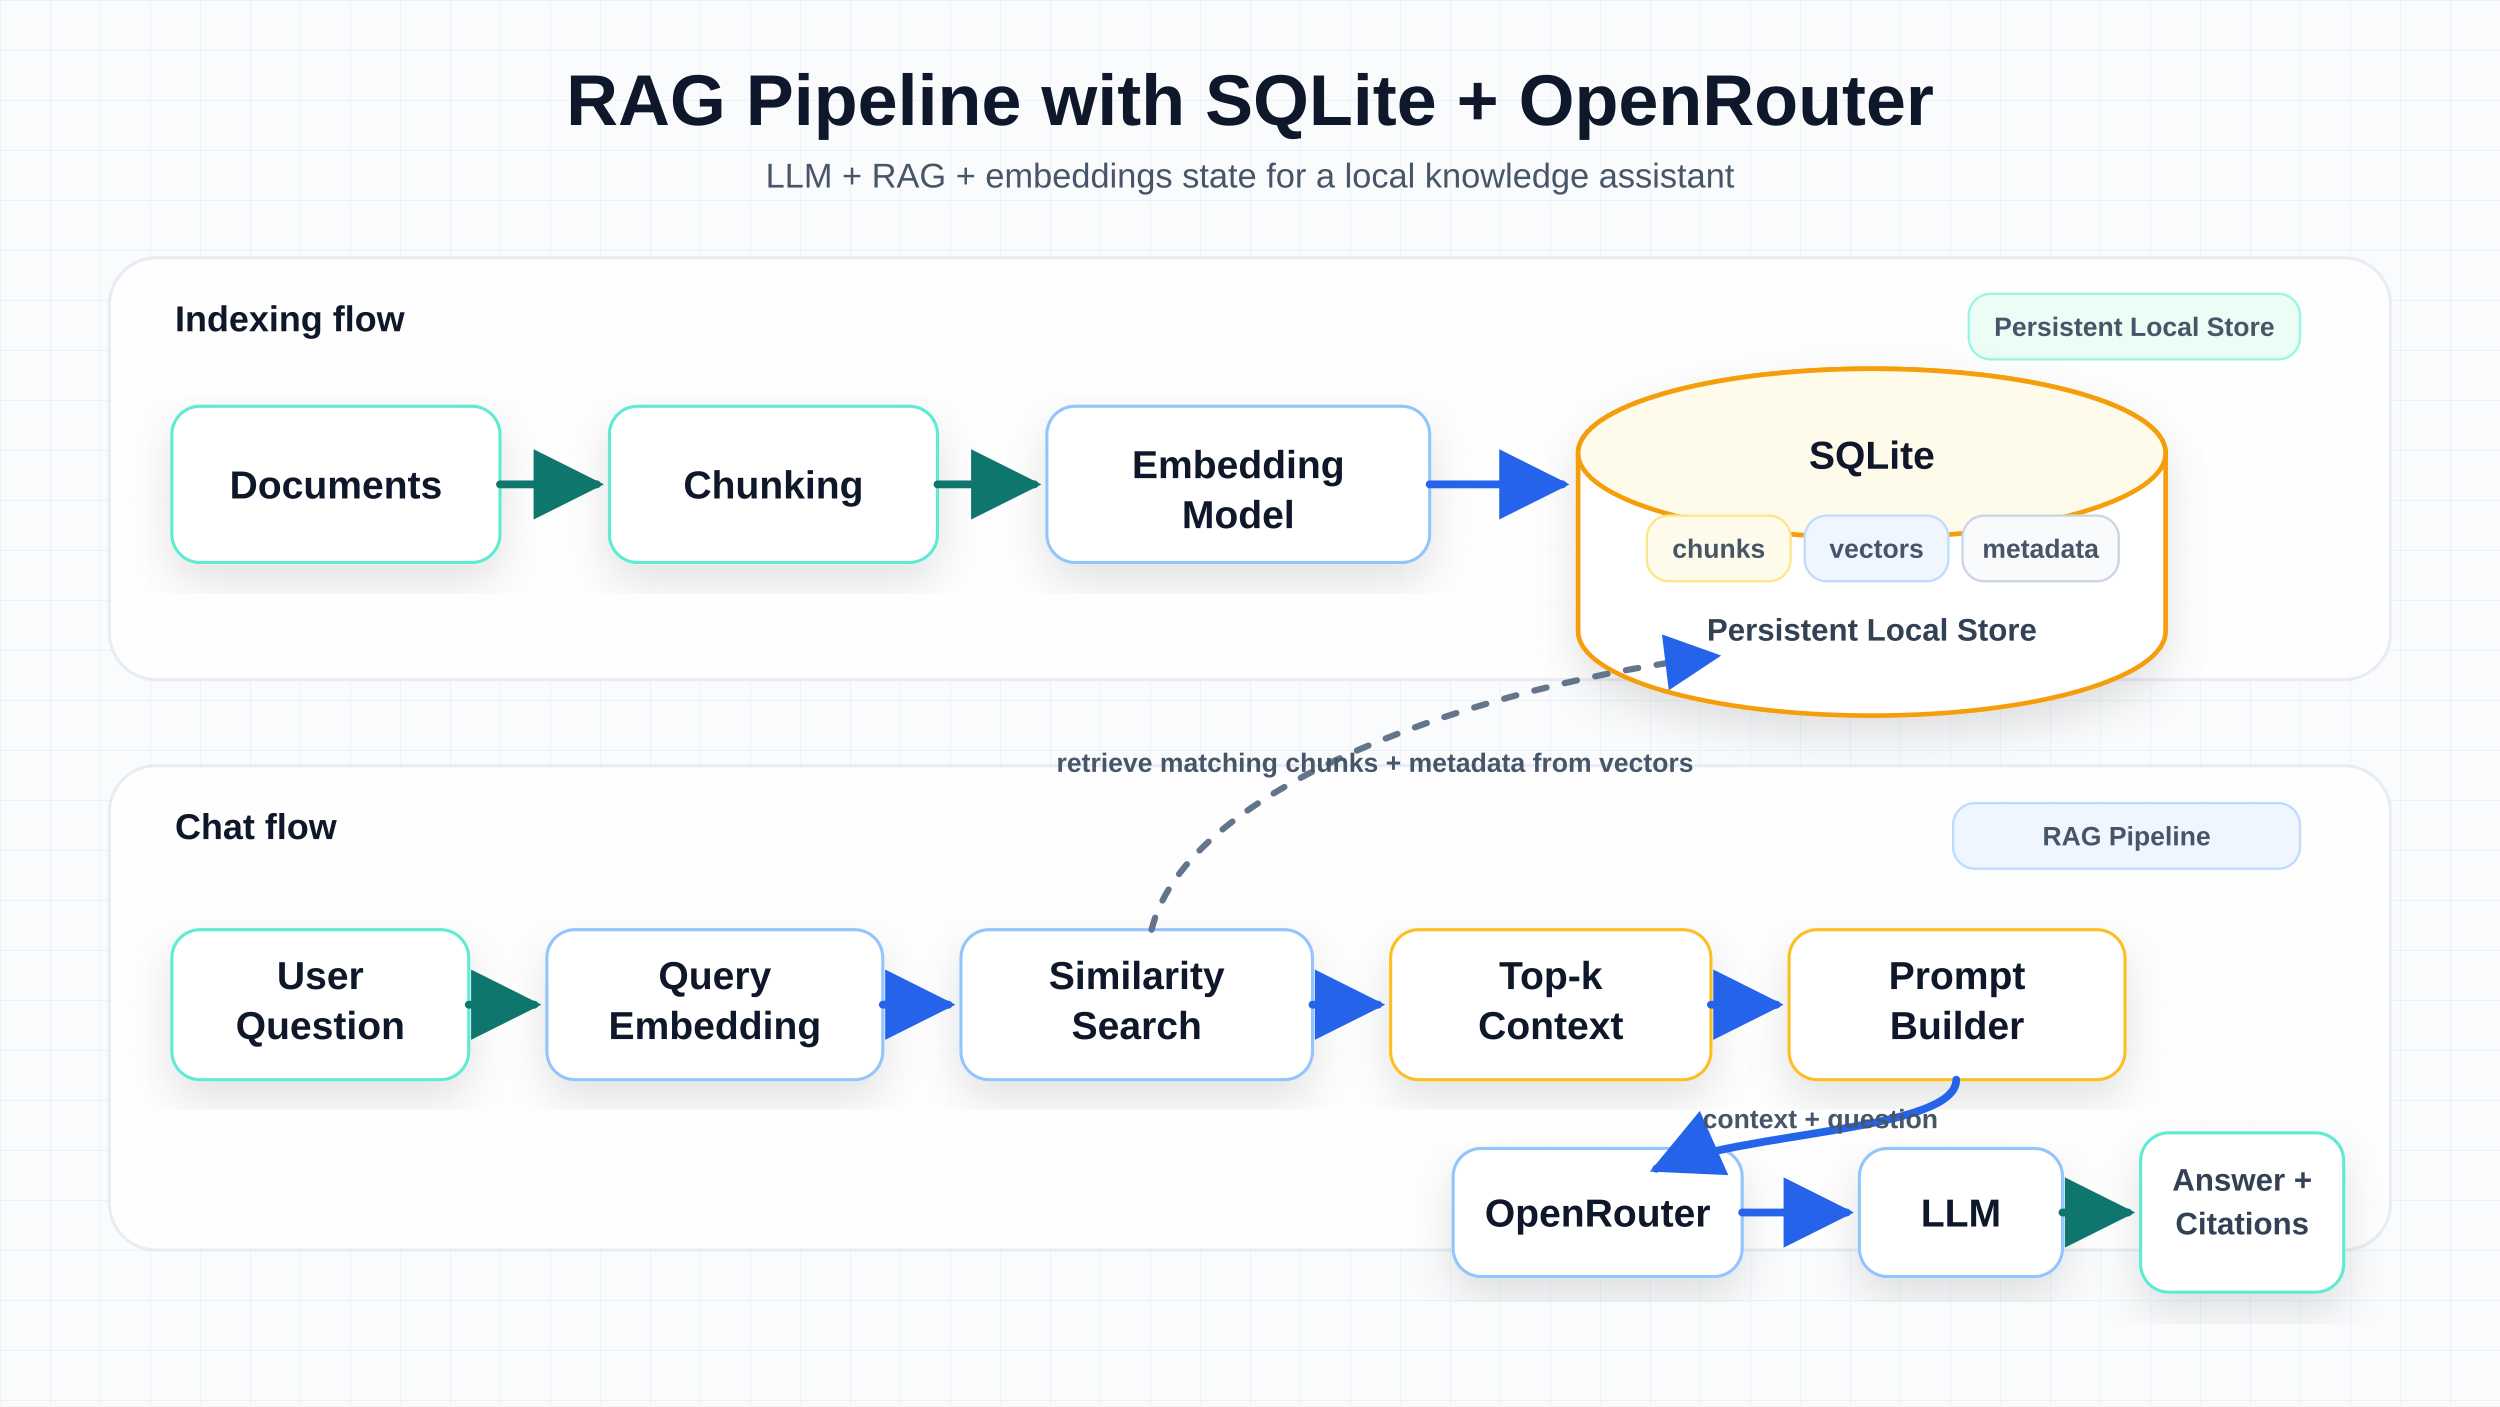
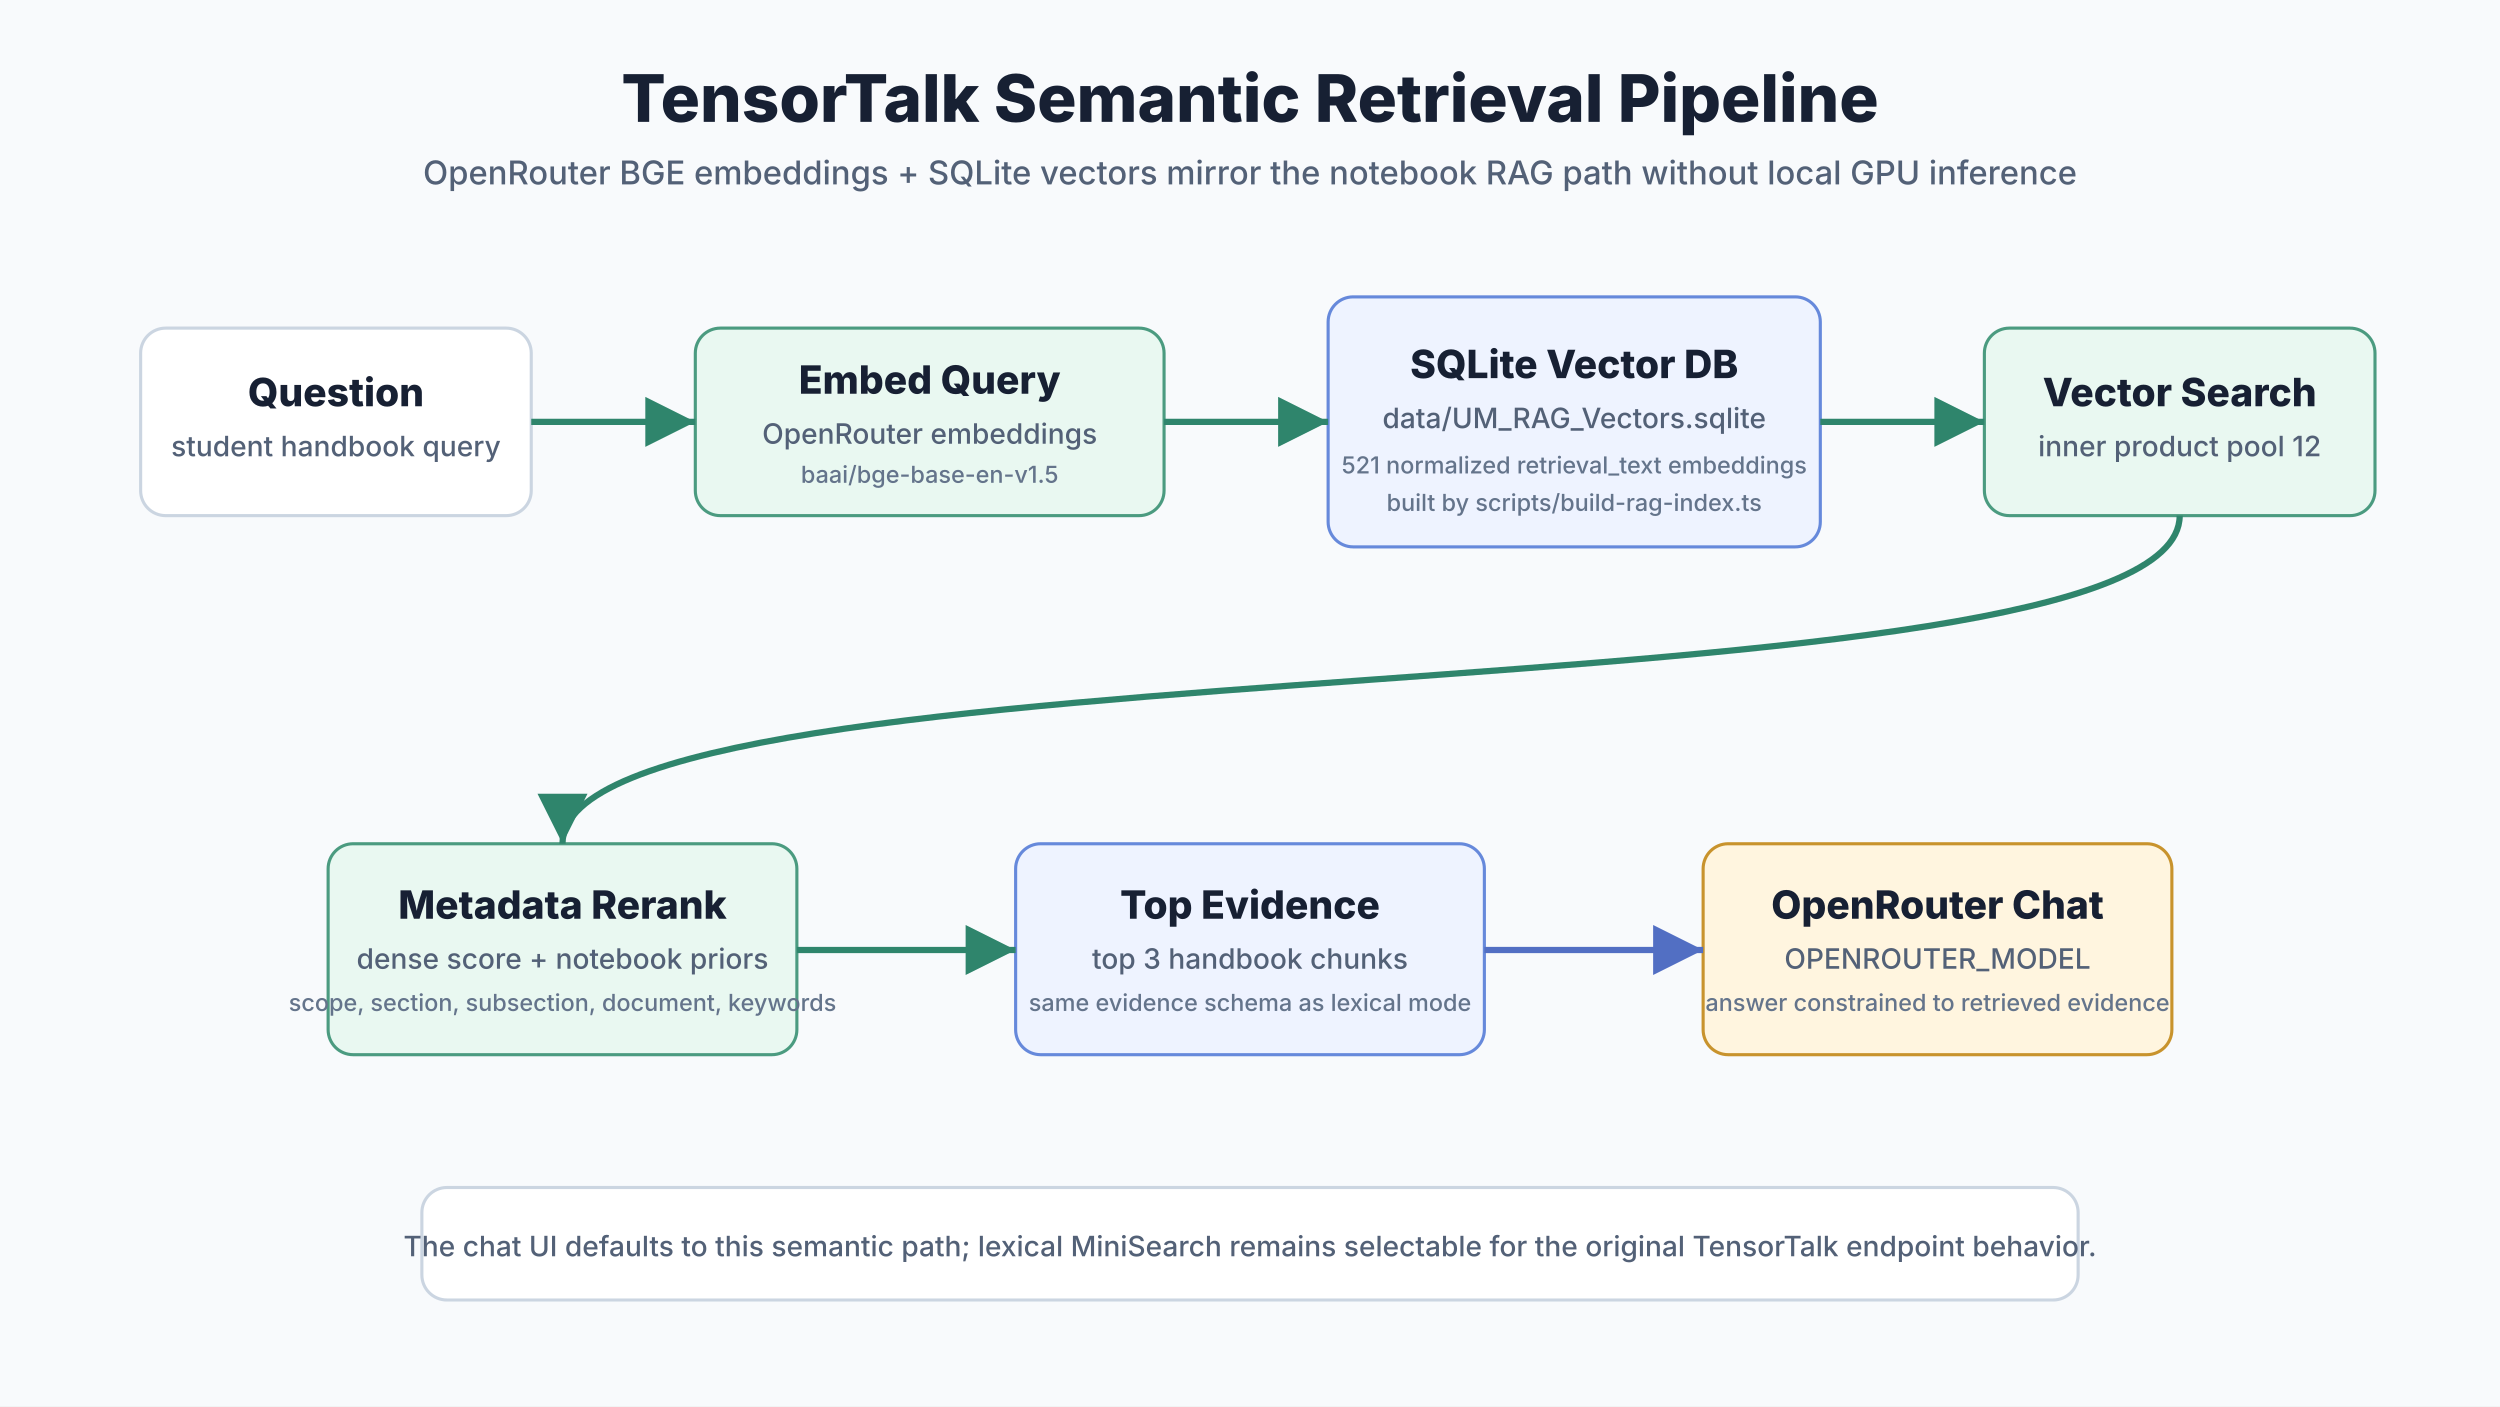
- <svg xmlns="http://www.w3.org/2000/svg" width="1600" height="900" viewBox="0 0 1600 900" fill="none" role="img" aria-labelledby="title desc">
+ <svg xmlns="http://www.w3.org/2000/svg" width="1600" height="900" viewBox="0 0 1600 900" role="img" aria-labelledby="title desc">
  <defs>
-     <pattern id="grid" width="32" height="32" patternUnits="userSpaceOnUse">
-       <path d="M 32 0 L 0 0 0 32" fill="none" stroke="#E7ECEF" stroke-width="1" />
-     </pattern>
-     <filter id="shadow" x="-20%" y="-20%" width="140%" height="140%">
-       <feDropShadow dx="0" dy="12" stdDeviation="14" flood-color="#0F172A" flood-opacity="0.11" />
-     </filter>
-     <marker id="arrowBlue" viewBox="0 0 10 10" refX="9" refY="5" markerWidth="9" markerHeight="9" orient="auto-start-reverse">
-       <path d="M 0 0 L 10 5 L 0 10 z" fill="#2563EB" />
+     <style>
+       .bg { fill: #f8fafc; }
+       .panel { fill: #ffffff; stroke: #cbd5e1; stroke-width: 2; }
+       .semantic { fill: #e9f8f1; stroke: #4b9b80; stroke-width: 2; }
+       .data { fill: #eef3ff; stroke: #6689db; stroke-width: 2; }
+       .model { fill: #fff5df; stroke: #c8932d; stroke-width: 2; }
+       .title { font: 800 42px Inter, Arial, sans-serif; fill: #172033; }
+       .subtitle { font: 500 21px Inter, Arial, sans-serif; fill: #536177; }
+       .label { font: 800 25px Inter, Arial, sans-serif; fill: #172033; }
+       .small { font: 500 18px Inter, Arial, sans-serif; fill: #536177; }
+       .tiny { font: 500 15px Inter, Arial, sans-serif; fill: #64748b; }
+       .arrow { stroke: #526fc3; stroke-width: 4; fill: none; marker-end: url(#arrow); }
+       .greenArrow { stroke: #2f856c; stroke-width: 4; fill: none; marker-end: url(#greenArrow); }
+     </style>
+     <marker id="arrow" markerWidth="12" markerHeight="12" refX="10" refY="6" orient="auto">
+       <path d="M2,2 L10,6 L2,10 Z" fill="#526fc3" />
    </marker>
-     <marker id="arrowTeal" viewBox="0 0 10 10" refX="9" refY="5" markerWidth="9" markerHeight="9" orient="auto-start-reverse">
-       <path d="M 0 0 L 10 5 L 0 10 z" fill="#0F766E" />
+     <marker id="greenArrow" markerWidth="12" markerHeight="12" refX="10" refY="6" orient="auto">
+       <path d="M2,2 L10,6 L2,10 Z" fill="#2f856c" />
    </marker>
-     <style>
-       .bg { fill: #FAFBFC; }
-       .grid { fill: url(#grid); opacity: 0.8; }
-       text { font-family: Arial, Helvetica, sans-serif; }
-       .title { font-size: 46px; font-weight: 700; fill: #0F172A; }
-       .subtitle { font-size: 22px; font-weight: 500; fill: #475569; }
-       .lane-title { font-size: 23px; font-weight: 700; fill: #0F172A; }
-       .label { font-size: 25px; font-weight: 700; fill: #0F172A; }
-       .small { font-size: 20px; font-weight: 600; fill: #334155; }
-       .tiny { font-size: 17px; font-weight: 700; fill: #475569; }
-       .box { fill: #FFFFFF; stroke: #CBD5E1; stroke-width: 2; rx: 18; filter: url(#shadow); }
-       .box-blue { stroke: #93C5FD; }
-       .box-teal { stroke: #5EEAD4; }
-       .box-amber { stroke: #FBBF24; }
-       .lane { fill: #FFFFFF; stroke: #E2E8F0; stroke-width: 2; rx: 30; opacity: 0.76; }
-       .chip { fill: #F8FAFC; stroke: #CBD5E1; stroke-width: 1.5; rx: 14; }
-       .chip-teal { fill: #ECFDF5; stroke: #99F6E4; }
-       .chip-blue { fill: #EFF6FF; stroke: #BFDBFE; }
-       .chip-amber { fill: #FFFBEB; stroke: #FDE68A; }
-       .arrow-blue { stroke: #2563EB; stroke-width: 5; stroke-linecap: round; marker-end: url(#arrowBlue); }
-       .arrow-teal { stroke: #0F766E; stroke-width: 5; stroke-linecap: round; marker-end: url(#arrowTeal); }
-       .arrow-soft { stroke: #64748B; stroke-width: 4; stroke-linecap: round; stroke-dasharray: 8 12; marker-end: url(#arrowBlue); }
-     </style>
  </defs>
  <rect class="bg" width="1600" height="900" />
-   <rect class="grid" width="1600" height="900" />
-   <text class="title" x="800" y="80" text-anchor="middle">RAG Pipeline with SQLite + OpenRouter</text>
-   <text class="subtitle" x="800" y="120" text-anchor="middle">LLM + RAG + embeddings state for a local knowledge assistant</text>
-   <rect class="lane" x="70" y="165" width="1460" height="270" />
-   <text class="lane-title" x="112" y="212">Indexing flow</text>
-   <rect class="chip chip-teal" x="1260" y="188" width="212" height="42" />
-   <text class="tiny" x="1366" y="215" text-anchor="middle">Persistent Local Store</text>
-   <rect class="box box-teal" x="110" y="260" width="210" height="100" />
-   <text class="label" x="215" y="319" text-anchor="middle">Documents</text>
-   <rect class="box box-teal" x="390" y="260" width="210" height="100" />
-   <text class="label" x="495" y="319" text-anchor="middle">Chunking</text>
-   <rect class="box box-blue" x="670" y="260" width="245" height="100" />
-   <text class="label" x="792.5" y="306" text-anchor="middle">Embedding</text>
-   <text class="label" x="792.5" y="338" text-anchor="middle">Model</text>
-   <g transform="translate(1010 236)">
-     <path d="M 0 54 C 0 24.177 84.169 0 188 0 C 291.831 0 376 24.177 376 54 V 168 C 376 197.823 291.831 222 188 222 C 84.169 222 0 197.823 0 168 Z" fill="#FFFFFF" stroke="#F59E0B" stroke-width="3" filter="url(#shadow)" />
-     <ellipse cx="188" cy="54" rx="188" ry="54" fill="#FFFBEB" stroke="#F59E0B" stroke-width="3" />
-     <text class="label" x="188" y="64" text-anchor="middle">SQLite</text>
-     <rect class="chip chip-amber" x="44" y="94" width="92" height="42" />
-     <text class="tiny" x="90" y="121" text-anchor="middle">chunks</text>
-     <rect class="chip chip-blue" x="145" y="94" width="92" height="42" />
-     <text class="tiny" x="191" y="121" text-anchor="middle">vectors</text>
-     <rect class="chip" x="246" y="94" width="100" height="42" />
-     <text class="tiny" x="296" y="121" text-anchor="middle">metadata</text>
-     <text class="small" x="188" y="174" text-anchor="middle">Persistent Local Store</text>
-   </g>
-   <line class="arrow-teal" x1="320" y1="310" x2="382" y2="310" />
-   <line class="arrow-teal" x1="600" y1="310" x2="662" y2="310" />
-   <line class="arrow-blue" x1="915" y1="310" x2="1000" y2="310" />
-   <rect class="lane" x="70" y="490" width="1460" height="310" />
-   <text class="lane-title" x="112" y="537">Chat flow</text>
-   <rect class="chip chip-blue" x="1250" y="514" width="222" height="42" />
-   <text class="tiny" x="1361" y="541" text-anchor="middle">RAG Pipeline</text>
-   <rect class="box box-teal" x="110" y="595" width="190" height="96" />
-   <text class="label" x="205" y="633" text-anchor="middle">User</text>
-   <text class="label" x="205" y="665" text-anchor="middle">Question</text>
-   <rect class="box box-blue" x="350" y="595" width="215" height="96" />
-   <text class="label" x="457.5" y="633" text-anchor="middle">Query</text>
-   <text class="label" x="457.5" y="665" text-anchor="middle">Embedding</text>
-   <rect class="box box-blue" x="615" y="595" width="225" height="96" />
-   <text class="label" x="727.5" y="633" text-anchor="middle">Similarity</text>
-   <text class="label" x="727.5" y="665" text-anchor="middle">Search</text>
-   <rect class="box box-amber" x="890" y="595" width="205" height="96" />
-   <text class="label" x="992.5" y="633" text-anchor="middle">Top-k</text>
-   <text class="label" x="992.5" y="665" text-anchor="middle">Context</text>
-   <rect class="box box-amber" x="1145" y="595" width="215" height="96" />
-   <text class="label" x="1252.5" y="633" text-anchor="middle">Prompt</text>
-   <text class="label" x="1252.5" y="665" text-anchor="middle">Builder</text>
-   <rect class="box box-blue" x="930" y="735" width="185" height="82" />
-   <text class="label" x="1022.5" y="785" text-anchor="middle">OpenRouter</text>
-   <rect class="box box-blue" x="1190" y="735" width="130" height="82" />
-   <text class="label" x="1255" y="785" text-anchor="middle">LLM</text>
-   <rect class="box box-teal" x="1370" y="725" width="130" height="102" />
-   <text class="small" x="1435" y="762" text-anchor="middle">Answer +</text>
-   <text class="small" x="1435" y="790" text-anchor="middle">Citations</text>
-   <line class="arrow-teal" x1="300" y1="643" x2="342" y2="643" />
-   <line class="arrow-blue" x1="565" y1="643" x2="607" y2="643" />
-   <line class="arrow-blue" x1="840" y1="643" x2="882" y2="643" />
-   <line class="arrow-blue" x1="1095" y1="643" x2="1137" y2="643" />
-   <path class="arrow-soft" d="M 737 595 C 760 502 950 438 1098 420" />
-   <path class="arrow-blue" d="M 1252 691 C 1252 724 1114 724 1060 748" />
-   <line class="arrow-blue" x1="1115" y1="776" x2="1182" y2="776" />
-   <line class="arrow-teal" x1="1320" y1="776" x2="1362" y2="776" />
-   <text class="tiny" x="880" y="494" text-anchor="middle">retrieve matching chunks + metadata from vectors</text>
-   <text class="tiny" x="1165" y="722" text-anchor="middle">context + question</text>
+   <text class="title" x="800" y="78" text-anchor="middle">TensorTalk Semantic Retrieval Pipeline</text>
+   <text class="subtitle" x="800" y="118" text-anchor="middle">OpenRouter BGE embeddings + SQLite vectors mirror the notebook RAG path without local GPU inference</text>
+   <rect class="panel" x="90" y="210" width="250" height="120" rx="16" />
+   <text class="label" x="215" y="260" text-anchor="middle">Question</text>
+   <text class="small" x="215" y="292" text-anchor="middle">student handbook query</text>
+   <rect class="semantic" x="445" y="210" width="300" height="120" rx="16" />
+   <text class="label" x="595" y="252" text-anchor="middle">Embed Query</text>
+   <text class="small" x="595" y="284" text-anchor="middle">OpenRouter embeddings</text>
+   <text class="tiny" x="595" y="309" text-anchor="middle">baai/bge-base-en-v1.5</text>
+   <rect class="data" x="850" y="190" width="315" height="160" rx="16" />
+   <text class="label" x="1007.5" y="242" text-anchor="middle">SQLite Vector DB</text>
+   <text class="small" x="1007.5" y="274" text-anchor="middle">data/UM_RAG_Vectors.sqlite</text>
+   <text class="tiny" x="1007.5" y="303" text-anchor="middle">521 normalized retrieval_text embeddings</text>
+   <text class="tiny" x="1007.5" y="327" text-anchor="middle">built by scripts/build-rag-index.ts</text>
+   <rect class="semantic" x="1270" y="210" width="250" height="120" rx="16" />
+   <text class="label" x="1395" y="260" text-anchor="middle">Vector Search</text>
+   <text class="small" x="1395" y="292" text-anchor="middle">inner product pool 12</text>
+   <path class="greenArrow" d="M340 270 H445" />
+   <path class="greenArrow" d="M745 270 H850" />
+   <path class="greenArrow" d="M1165 270 H1270" />
+   <rect class="semantic" x="210" y="540" width="300" height="135" rx="16" />
+   <text class="label" x="360" y="588" text-anchor="middle">Metadata Rerank</text>
+   <text class="small" x="360" y="620" text-anchor="middle">dense score + notebook priors</text>
+   <text class="tiny" x="360" y="647" text-anchor="middle">scope, section, subsection, document, keywords</text>
+   <rect class="data" x="650" y="540" width="300" height="135" rx="16" />
+   <text class="label" x="800" y="588" text-anchor="middle">Top Evidence</text>
+   <text class="small" x="800" y="620" text-anchor="middle">top 3 handbook chunks</text>
+   <text class="tiny" x="800" y="647" text-anchor="middle">same evidence schema as lexical mode</text>
+   <rect class="model" x="1090" y="540" width="300" height="135" rx="16" />
+   <text class="label" x="1240" y="588" text-anchor="middle">OpenRouter Chat</text>
+   <text class="small" x="1240" y="620" text-anchor="middle">OPENROUTER_MODEL</text>
+   <text class="tiny" x="1240" y="647" text-anchor="middle">answer constrained to retrieved evidence</text>
+   <path class="greenArrow" d="M1395 330 C1395 465 360 405 360 540" />
+   <path class="greenArrow" d="M510 608 H650" />
+   <path class="arrow" d="M950 608 H1090" />
+   <rect class="panel" x="270" y="760" width="1060" height="72" rx="16" />
+   <text class="small" x="800" y="804" text-anchor="middle">The chat UI defaults to this semantic path; lexical MiniSearch remains selectable for the original TensorTalk endpoint behavior.</text>
</svg>
